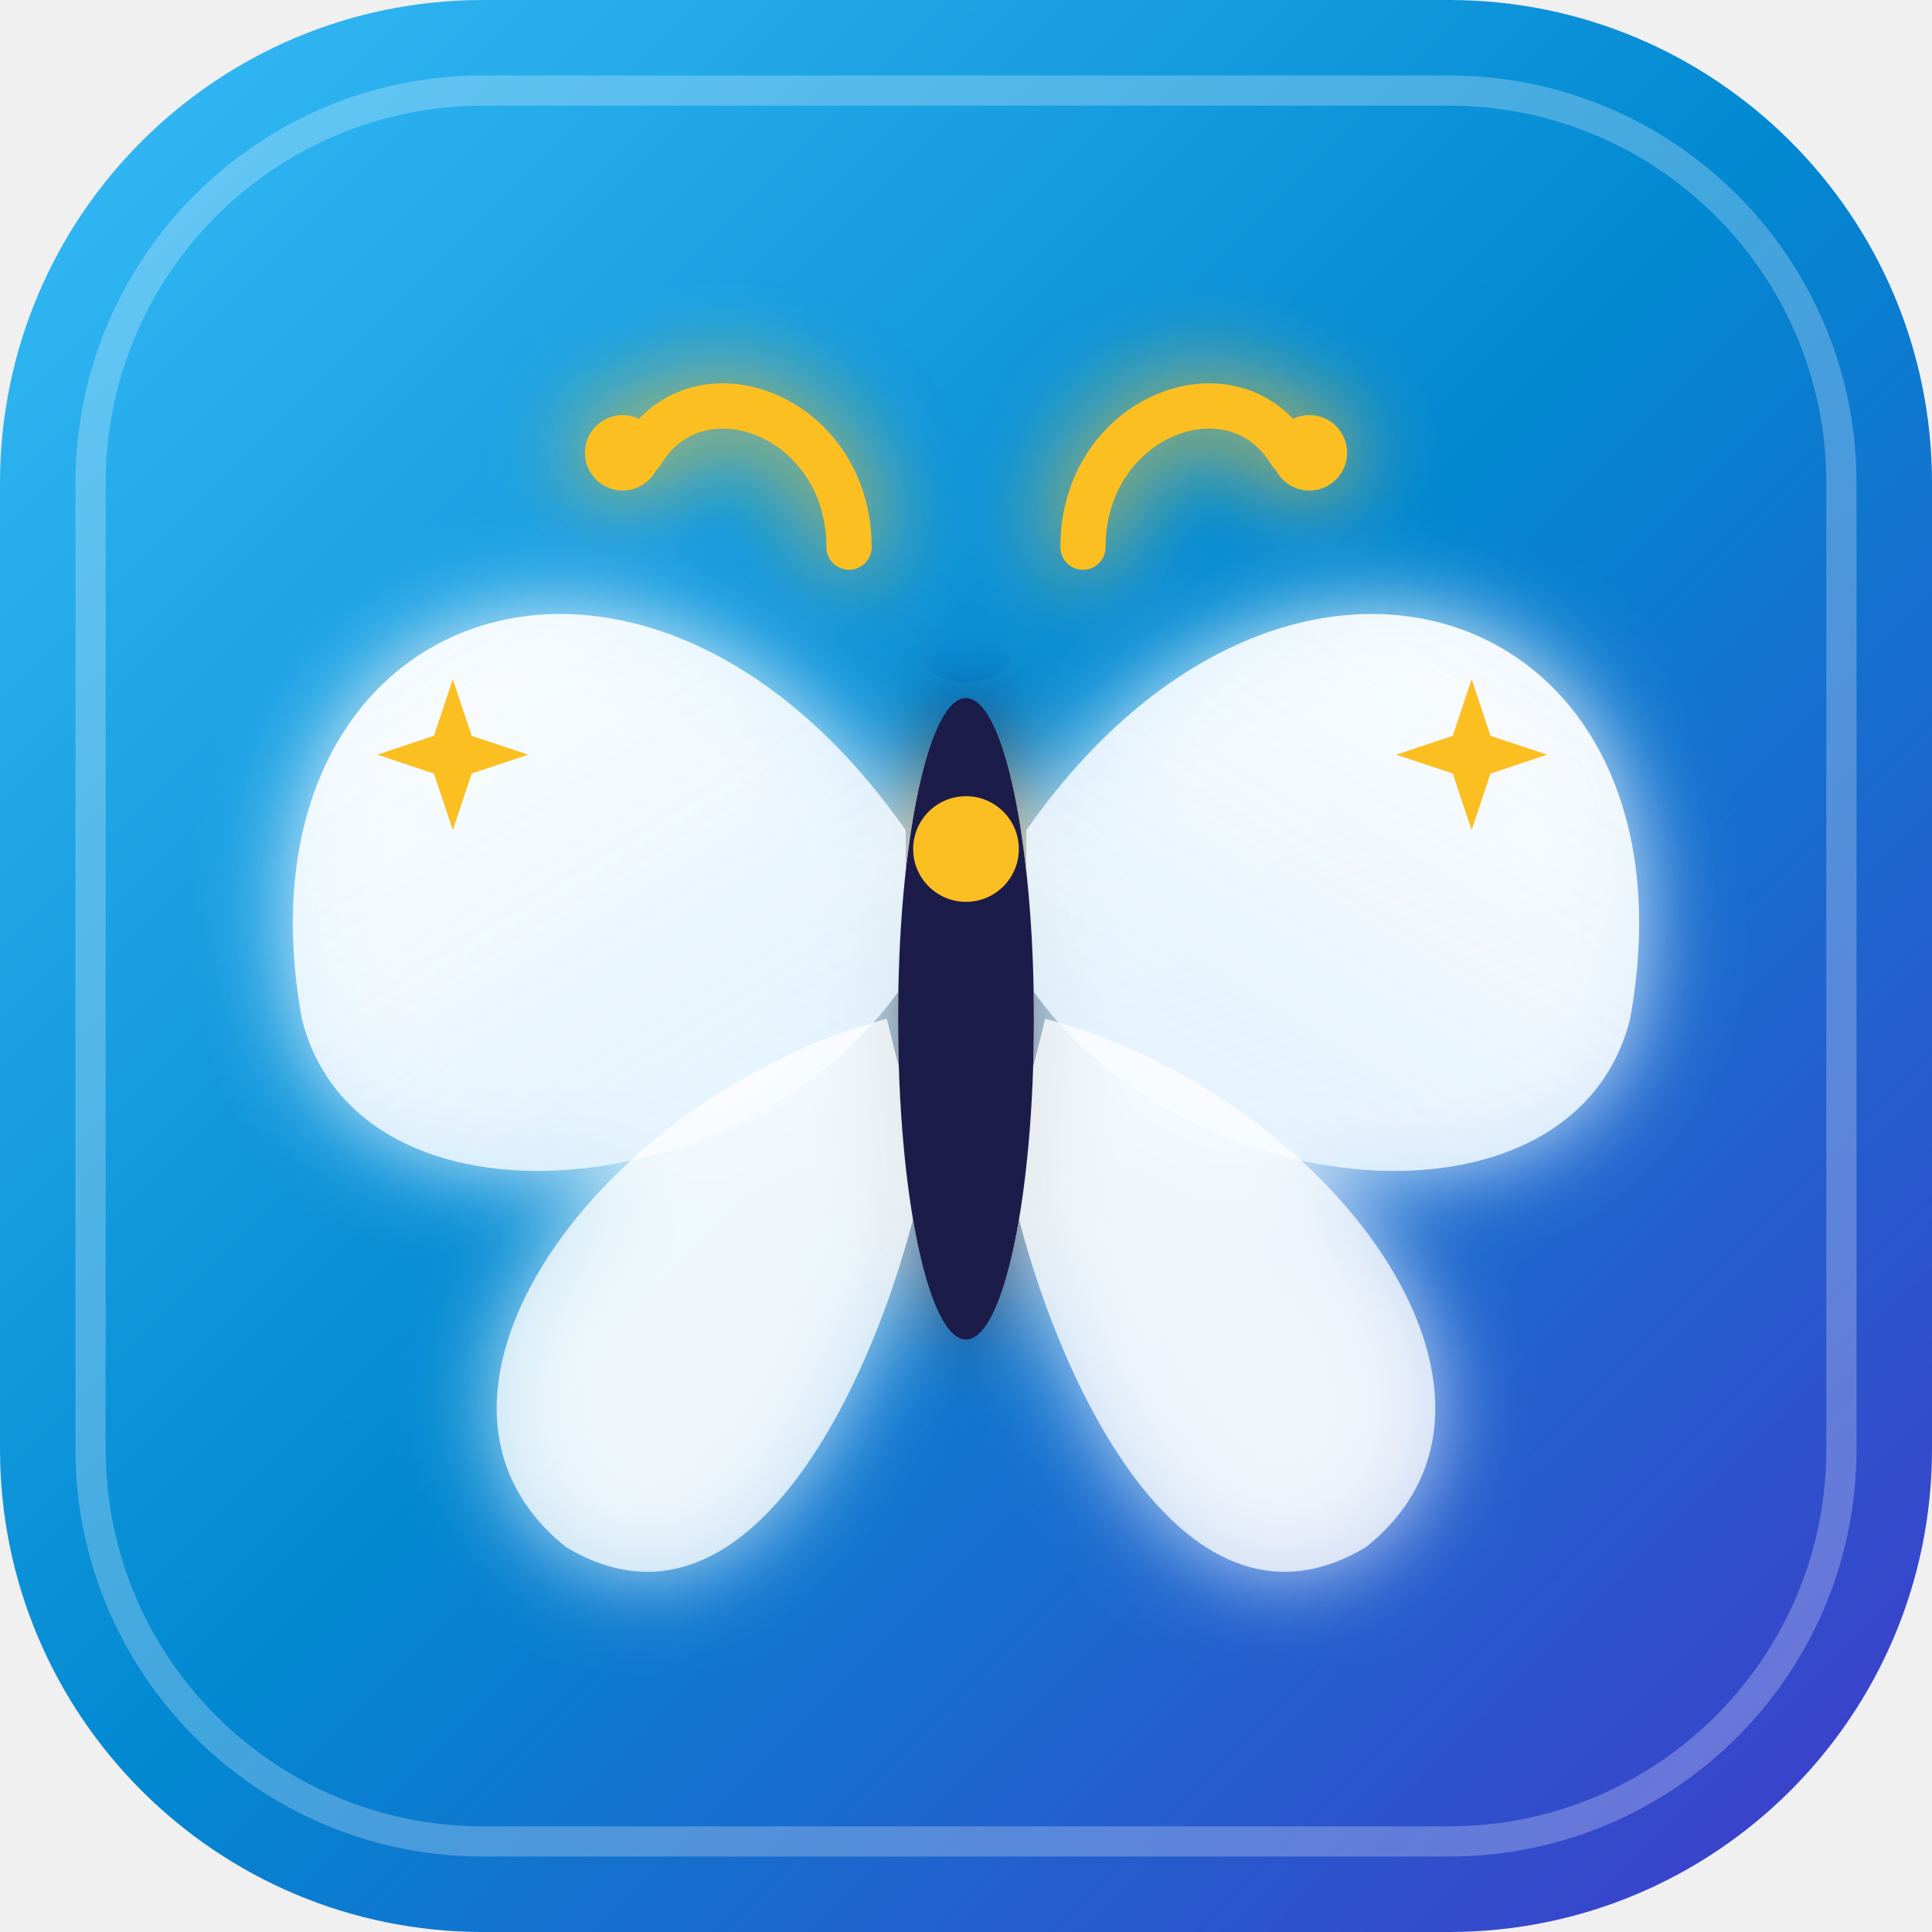
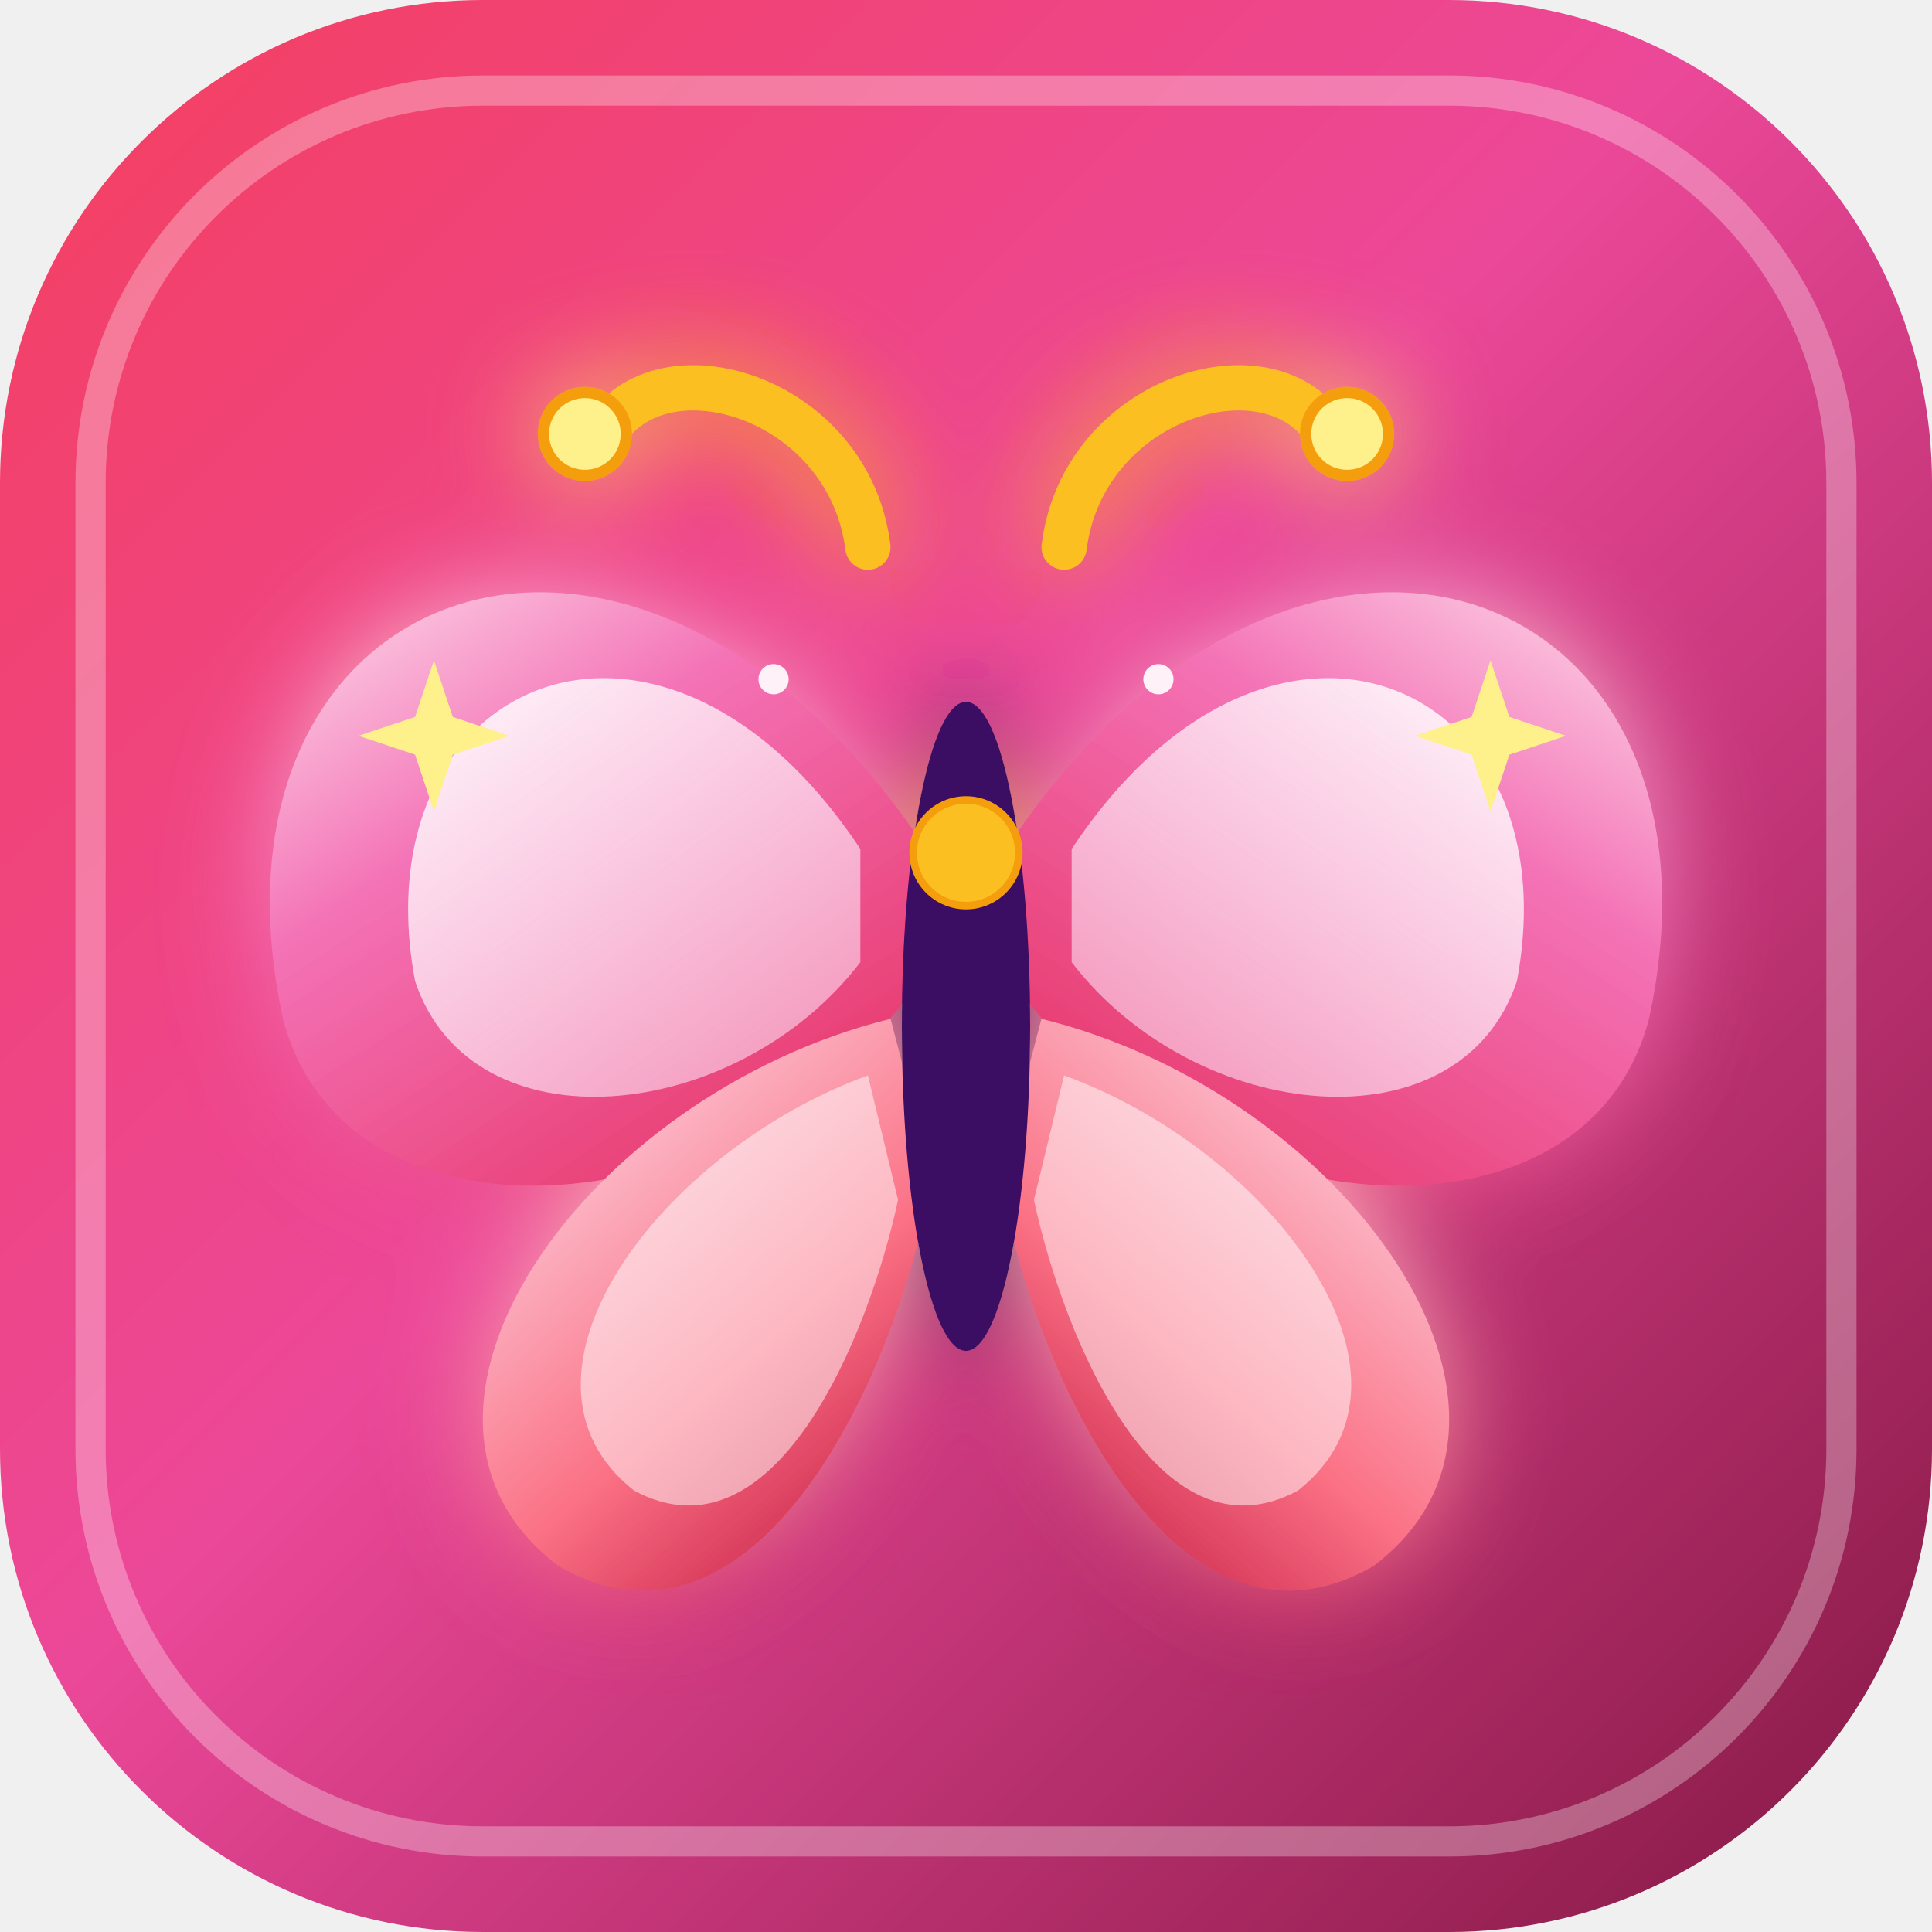
<svg xmlns="http://www.w3.org/2000/svg" width="512" height="512" viewBox="0 0 512 512" fill="none">
  <defs>
    <linearGradient id="bgGrad" x1="0" y1="0" x2="512" y2="512" gradientUnits="userSpaceOnUse">
-       <stop offset="0%" stop-color="#38bdf8" />
-       <stop offset="50%" stop-color="#0288d1" />
-       <stop offset="100%" stop-color="#4338ca" />
+       <stop offset="0%" stop-color="#f43f5e" />
+       <stop offset="45%" stop-color="#ec4899" />
+       <stop offset="100%" stop-color="#831843" />
    </linearGradient>
-     <linearGradient id="wingGradLeft" x1="120" y1="140" x2="250" y2="350" gradientUnits="userSpaceOnUse">
-       <stop offset="0%" stop-color="#ffffff" stop-opacity="0.95" />
-       <stop offset="100%" stop-color="#e0f2fe" stop-opacity="0.8" />
+     <linearGradient id="wingGradLeft" x1="100" y1="120" x2="250" y2="350" gradientUnits="userSpaceOnUse">
+       <stop offset="0%" stop-color="#fff1f5" />
+       <stop offset="35%" stop-color="#f472b6" />
+       <stop offset="100%" stop-color="#e11d48" />
    </linearGradient>
-     <linearGradient id="wingGradRight" x1="392" y1="140" x2="262" y2="350" gradientUnits="userSpaceOnUse">
-       <stop offset="0%" stop-color="#ffffff" stop-opacity="0.95" />
-       <stop offset="100%" stop-color="#e0f2fe" stop-opacity="0.8" />
+     <linearGradient id="wingGradRight" x1="412" y1="120" x2="262" y2="350" gradientUnits="userSpaceOnUse">
+       <stop offset="0%" stop-color="#fff1f5" />
+       <stop offset="35%" stop-color="#f472b6" />
+       <stop offset="100%" stop-color="#e11d48" />
+     </linearGradient>
+     <linearGradient id="innerWingLeft" x1="140" y1="160" x2="230" y2="280" gradientUnits="userSpaceOnUse">
+       <stop offset="0%" stop-color="#ffffff" stop-opacity="0.9" />
+       <stop offset="100%" stop-color="#fbcfe8" stop-opacity="0.6" />
+     </linearGradient>
+     <linearGradient id="innerWingRight" x1="372" y1="160" x2="282" y2="280" gradientUnits="userSpaceOnUse">
+       <stop offset="0%" stop-color="#ffffff" stop-opacity="0.9" />
+       <stop offset="100%" stop-color="#fbcfe8" stop-opacity="0.6" />
+     </linearGradient>
+     <linearGradient id="lowerWingLeft" x1="120" y1="280" x2="240" y2="420" gradientUnits="userSpaceOnUse">
+       <stop offset="0%" stop-color="#fce7f3" />
+       <stop offset="60%" stop-color="#fb7185" />
+       <stop offset="100%" stop-color="#be123c" />
+     </linearGradient>
+     <linearGradient id="lowerWingRight" x1="392" y1="280" x2="272" y2="420" gradientUnits="userSpaceOnUse">
+       <stop offset="0%" stop-color="#fce7f3" />
+       <stop offset="60%" stop-color="#fb7185" />
+       <stop offset="100%" stop-color="#be123c" />
    </linearGradient>
    <filter id="glow" x="-20%" y="-20%" width="140%" height="140%">
-       <feGaussianBlur stdDeviation="12" result="blur" />
+       <feGaussianBlur stdDeviation="14" result="blur" />
      <feComposite in="SourceGraphic" in2="blur" operator="over" />
    </filter>
  </defs>
  <rect width="512" height="512" rx="128" fill="url(#bgGrad)" />
-   <rect x="24" y="24" width="464" height="464" rx="104" fill="none" stroke="#ffffff" stroke-opacity="0.25" stroke-width="8" />
-   <g transform="translate(0, 0)" filter="url(#glow)">
-     <path d="M225 145 C225 110, 185 95, 170 120" fill="none" stroke="#fbbf24" stroke-width="12" stroke-linecap="round" />
-     <circle cx="165" cy="120" r="10" fill="#fbbf24" />
-     <path d="M287 145 C287 110, 327 95, 342 120" fill="none" stroke="#fbbf24" stroke-width="12" stroke-linecap="round" />
-     <circle cx="347" cy="120" r="10" fill="#fbbf24" />
-     <path d="M240 220 C170 120, 60 160, 80 270 C95 330, 200 320, 240 260 Z" fill="url(#wingGradLeft)" />
-     <path d="M272 220 C342 120, 452 160, 432 270 C417 330, 312 320, 272 260 Z" fill="url(#wingGradRight)" />
-     <path d="M235 270 C160 290, 100 370, 150 410 C200 440, 235 360, 245 310 Z" fill="#ffffff" fill-opacity="0.75" />
-     <path d="M277 270 C352 290, 412 370, 362 410 C312 440, 277 360, 267 310 Z" fill="#ffffff" fill-opacity="0.75" />
-     <ellipse cx="256" cy="270" rx="18" ry="85" fill="#1e1b4b" />
-     <ellipse cx="256" cy="225" rx="14" ry="14" fill="#fbbf24" />
-     <path d="M120 180 L125 195 L140 200 L125 205 L120 220 L115 205 L100 200 L115 195 Z" fill="#fbbf24" />
-     <path d="M390 180 L395 195 L410 200 L395 205 L390 220 L385 205 L370 200 L385 195 Z" fill="#fbbf24" />
+   <rect x="24" y="24" width="464" height="464" rx="104" fill="none" stroke="#ffffff" stroke-opacity="0.3" stroke-width="8" />
+   <g filter="url(#glow)">
+     <path d="M230 145 C225 105, 175 90, 160 115" fill="none" stroke="#fbbf24" stroke-width="12" stroke-linecap="round" />
+     <circle cx="155" cy="115" r="11" fill="#fef08a" stroke="#f59e0b" stroke-width="3" />
+     <path d="M282 145 C287 105, 337 90, 352 115" fill="none" stroke="#fbbf24" stroke-width="12" stroke-linecap="round" />
+     <circle cx="357" cy="115" r="11" fill="#fef08a" stroke="#f59e0b" stroke-width="3" />
+     <path d="M242 220 C165 110, 50 155, 75 270 C92 335, 198 325, 242 262 Z" fill="url(#wingGradLeft)" />
+     <path d="M228 225 C175 145, 95 180, 110 260 C125 305, 195 298, 228 255 Z" fill="url(#innerWingLeft)" />
+     <path d="M270 220 C347 110, 462 155, 437 270 C420 335, 314 325, 270 262 Z" fill="url(#wingGradRight)" />
+     <path d="M284 225 C337 145, 417 180, 402 260 C387 305, 317 298, 284 255 Z" fill="url(#innerWingRight)" />
+     <path d="M236 270 C155 290, 95 375, 148 415 C200 445, 238 365, 247 312 Z" fill="url(#lowerWingLeft)" />
+     <path d="M230 285 C175 305, 130 365, 168 395 C205 415, 230 355, 238 318 Z" fill="#ffffff" fill-opacity="0.5" />
+     <path d="M276 270 C357 290, 417 375, 364 415 C312 445, 274 365, 265 312 Z" fill="url(#lowerWingRight)" />
+     <path d="M282 285 C337 305, 382 365, 344 395 C307 415, 282 355, 274 318 Z" fill="#ffffff" fill-opacity="0.5" />
+     <ellipse cx="256" cy="272" rx="17" ry="86" fill="#3b0764" />
+     <ellipse cx="256" cy="226" rx="14" ry="14" fill="#fbbf24" stroke="#f59e0b" stroke-width="2" />
+     <path d="M115 175 L120 190 L135 195 L120 200 L115 215 L110 200 L95 195 L110 190 Z" fill="#fef08a" />
+     <path d="M395 175 L400 190 L415 195 L400 200 L395 215 L390 200 L375 195 L390 190 Z" fill="#fef08a" />
+     <circle cx="205" cy="180" r="4" fill="#ffffff" opacity="0.9" />
+     <circle cx="307" cy="180" r="4" fill="#ffffff" opacity="0.9" />
  </g>
</svg>
